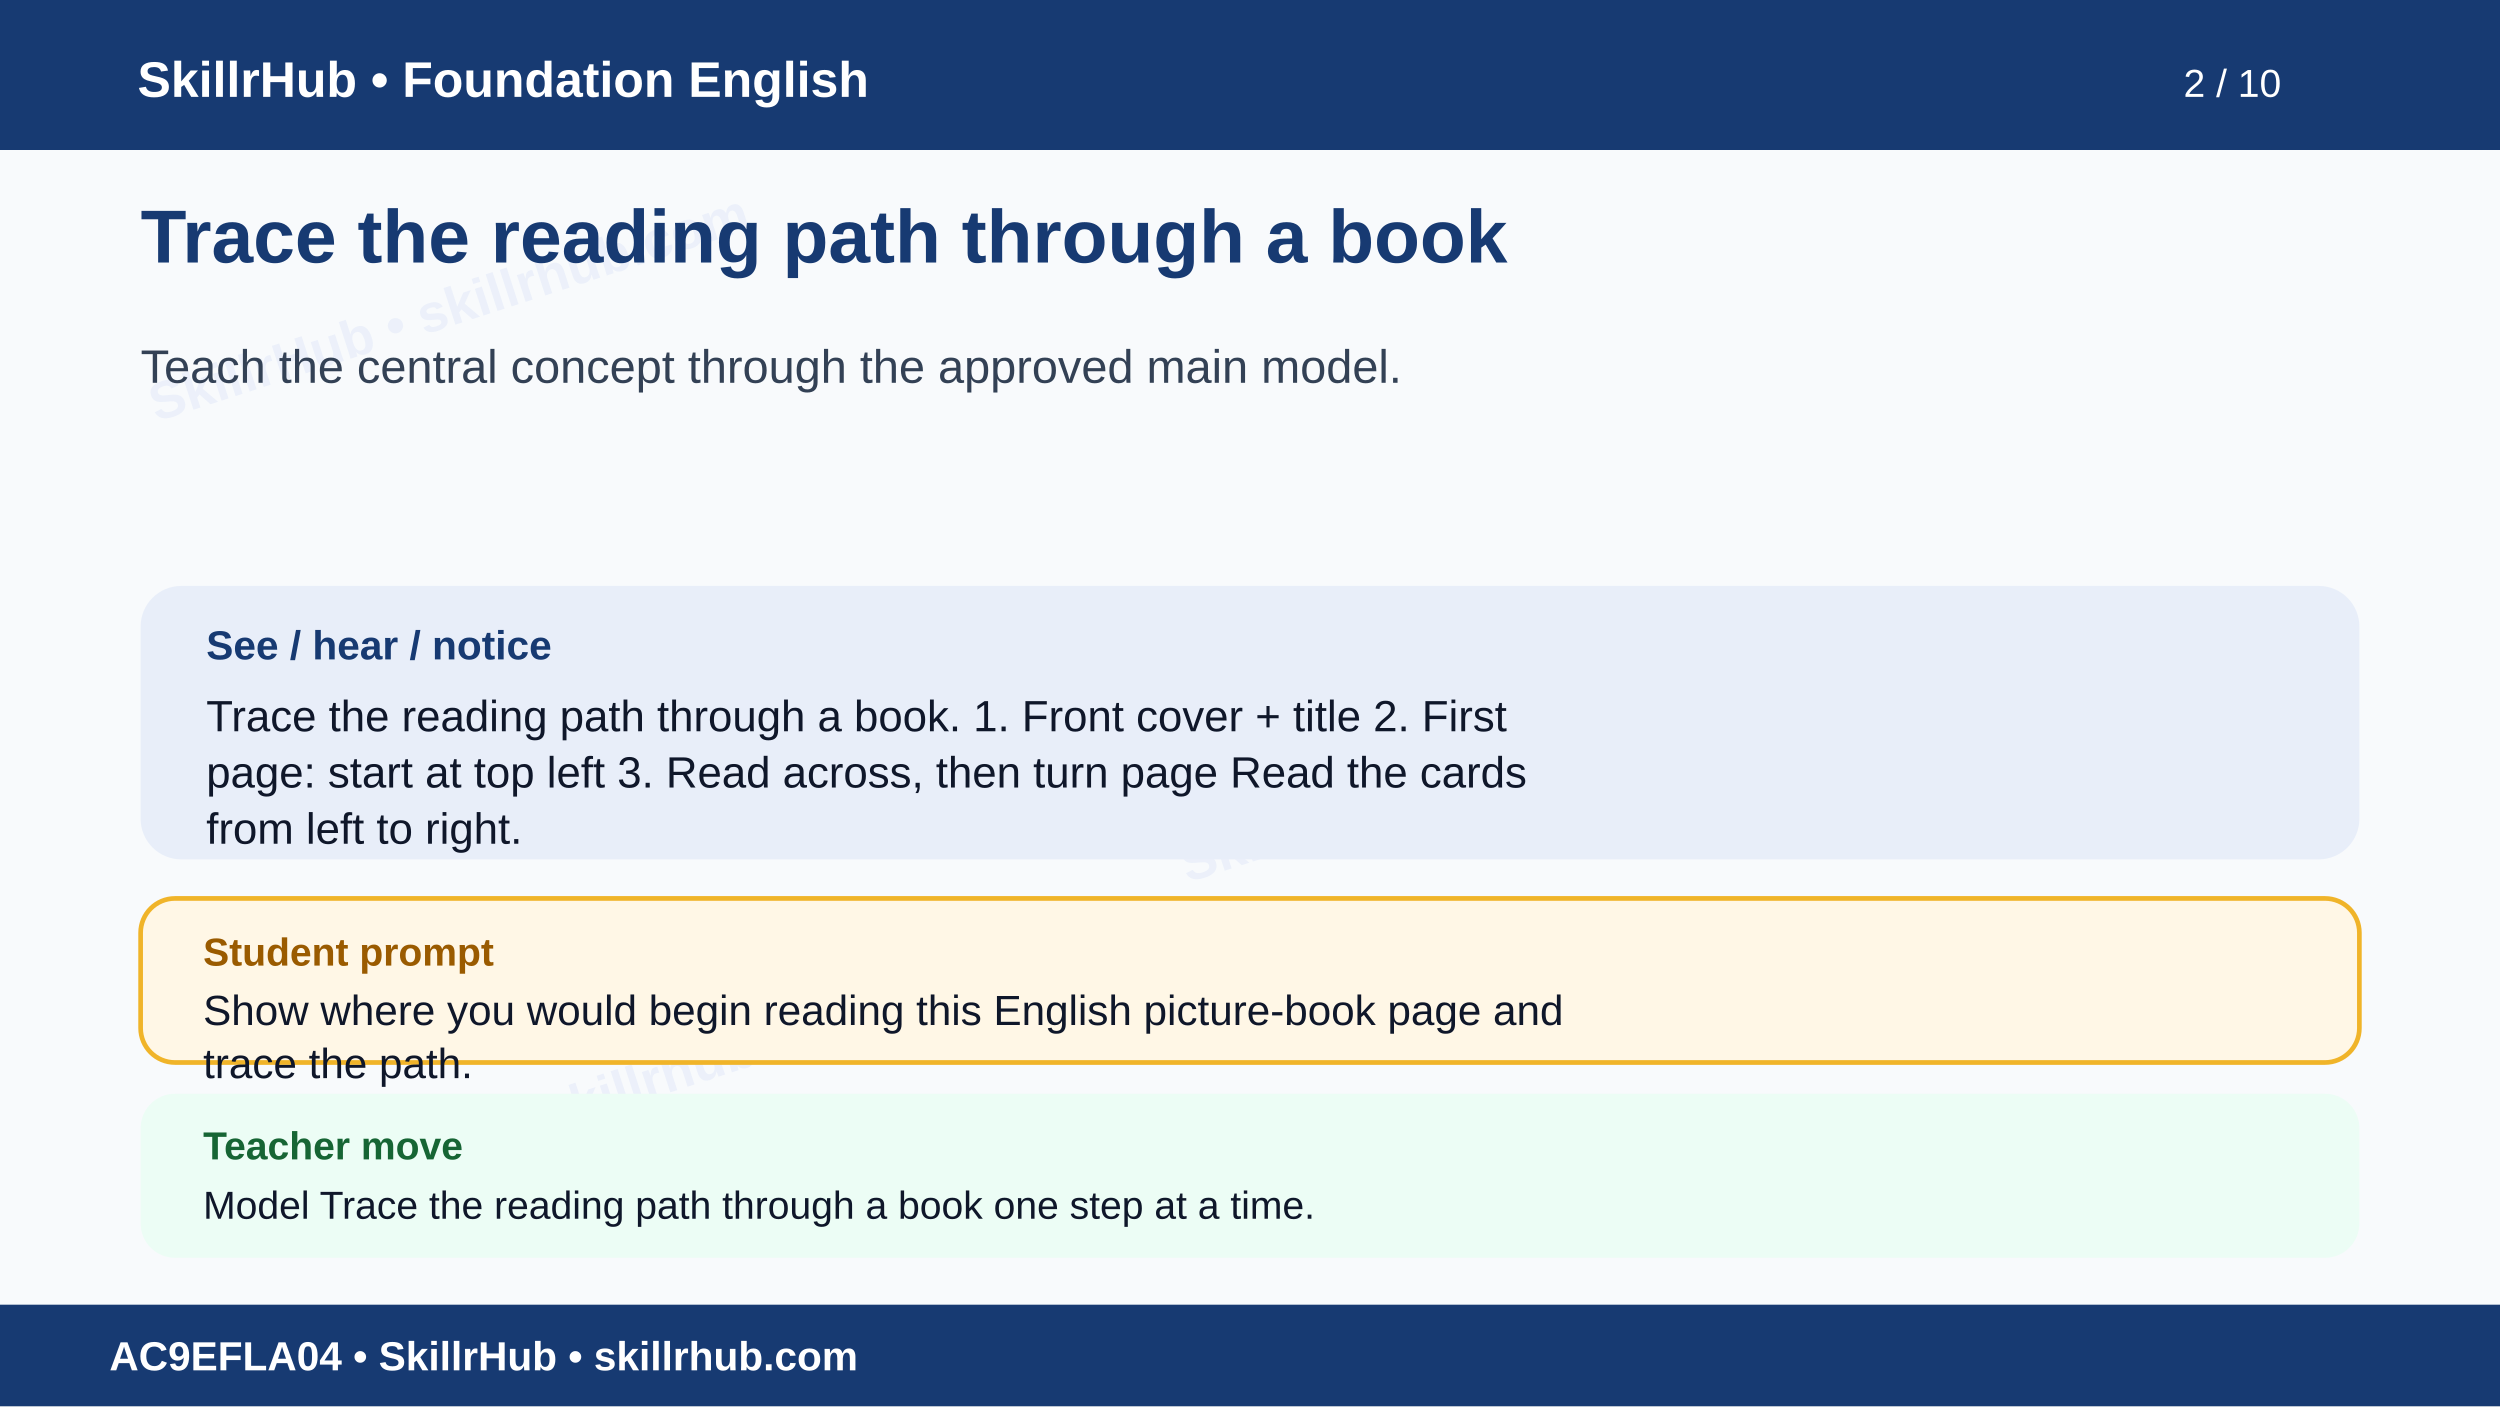
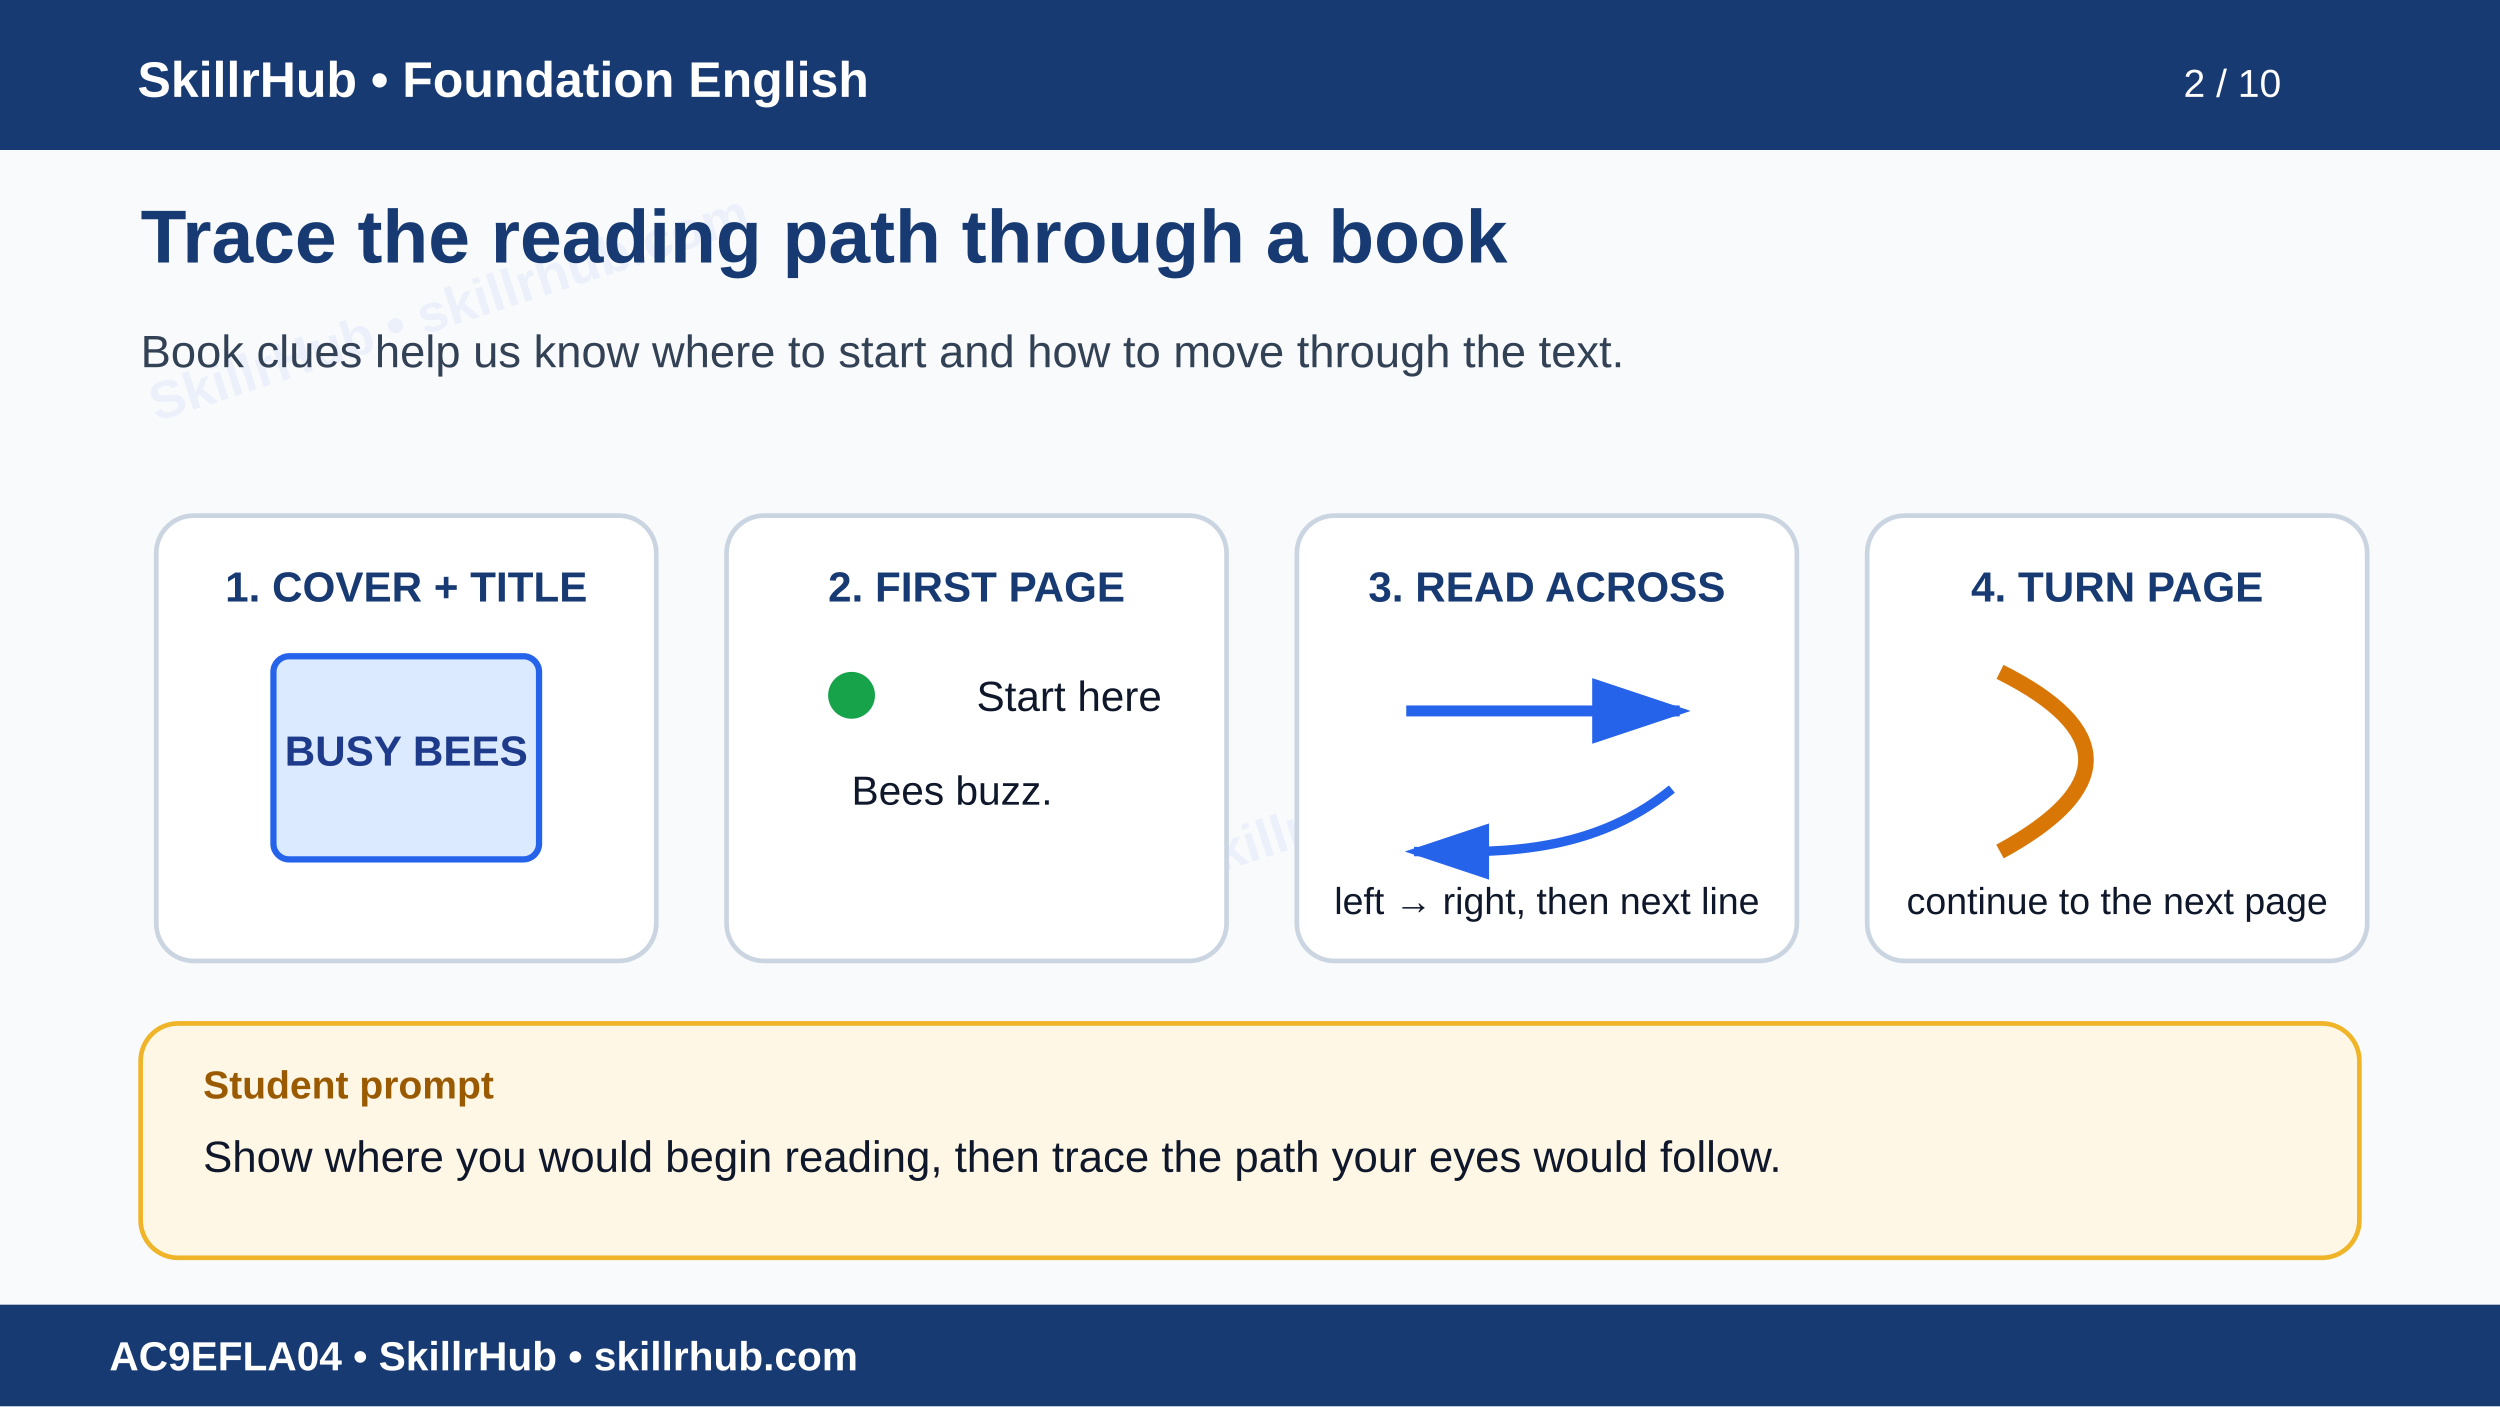
<svg xmlns="http://www.w3.org/2000/svg" width="1600" height="900" viewBox="0 0 1600 900" role="img" aria-labelledby="t d">
  <rect width="1600" height="900" fill="#f8fafc" />
  <g opacity=".055" fill="#1d4ed8" font-family="Arial" font-size="34" font-weight="700">
    <text x="100" y="270" transform="rotate(-18 100 270)">SkillrHub • skillrhub.com</text>
    <text x="760" y="565" transform="rotate(-18 760 565)">SkillrHub • skillrhub.com</text>
-     <text x="180" y="780" transform="rotate(-18 180 780)">SkillrHub • skillrhub.com</text>
  </g>
  <rect width="1600" height="96" fill="#173a72" />
  <text x="88" y="62" fill="#fff" font-family="Arial" font-size="32" font-weight="700">SkillrHub • Foundation English</text>
  <text x="1460" y="62" text-anchor="end" fill="#fff" font-family="Arial" font-size="25">2 / 10</text>
-   <text x="90" y="168" fill="#173a72" font-family="Arial,Helvetica,sans-serif" font-size="48" font-weight="700">Trace the reading path through a book</text>
-   <text x="90" y="245" fill="#334155" font-family="Arial,Helvetica,sans-serif" font-size="30" font-weight="400">Teach the central concept through the approved main model.</text>
-   <rect x="90" y="375" width="1420" height="175" rx="26" fill="#e8eef9" />
-   <text x="132" y="422" fill="#173a72" font-family="Arial" font-size="26" font-weight="700">See / hear / notice</text>
-   <text x="132" y="468" fill="#0f172a" font-family="Arial,Helvetica,sans-serif" font-size="28" font-weight="400">Trace the reading path through a book. 1. Front cover + title 2. First</text>
-   <text x="132" y="504" fill="#0f172a" font-family="Arial,Helvetica,sans-serif" font-size="28" font-weight="400">page: start at top left 3. Read across, then turn page Read the cards</text>
-   <text x="132" y="540" fill="#0f172a" font-family="Arial,Helvetica,sans-serif" font-size="28" font-weight="400">from left to right.</text>
-   <rect x="90" y="575" width="1420" height="105" rx="22" fill="#fff7e6" stroke="#f0b429" stroke-width="3" />
-   <text x="130" y="618" fill="#9a5b00" font-family="Arial" font-size="25" font-weight="700">Student prompt</text>
-   <text x="130" y="656" fill="#0f172a" font-family="Arial,Helvetica,sans-serif" font-size="27" font-weight="400">Show where you would begin reading this English picture-book page and</text>
-   <text x="130" y="690" fill="#0f172a" font-family="Arial,Helvetica,sans-serif" font-size="27" font-weight="400">trace the path.</text>
-   <rect x="90" y="700" width="1420" height="105" rx="22" fill="#ecfdf5" />
-   <text x="130" y="742" fill="#166534" font-family="Arial" font-size="25" font-weight="700">Teacher move</text>
-   <text x="130" y="780" fill="#0f172a" font-family="Arial,Helvetica,sans-serif" font-size="25" font-weight="400">Model Trace the reading path through a book one step at a time.</text>
+   <text x="90" y="168" fill="#173a72" font-family="Arial" font-size="48" font-weight="700">Trace the reading path through a book</text>
+   <text x="90" y="235" fill="#334155" font-family="Arial" font-size="29">Book clues help us know where to start and how to move through the text.</text>
+   <rect x="100" y="330" width="320" height="285" rx="24" fill="#fff" stroke="#cbd5e1" stroke-width="3" />
+   <rect x="465" y="330" width="320" height="285" rx="24" fill="#fff" stroke="#cbd5e1" stroke-width="3" />
+   <rect x="830" y="330" width="320" height="285" rx="24" fill="#fff" stroke="#cbd5e1" stroke-width="3" />
+   <rect x="1195" y="330" width="320" height="285" rx="24" fill="#fff" stroke="#cbd5e1" stroke-width="3" />
+   <text x="260" y="385" text-anchor="middle" fill="#173a72" font-family="Arial" font-size="27" font-weight="700">1. COVER + TITLE</text>
+   <rect x="175" y="420" width="170" height="130" rx="10" fill="#dbeafe" stroke="#2563eb" stroke-width="4" />
+   <text x="260" y="490" text-anchor="middle" fill="#1e3a8a" font-family="Arial" font-size="27" font-weight="700">BUSY BEES</text>
+   <text x="625" y="385" text-anchor="middle" fill="#173a72" font-family="Arial" font-size="27" font-weight="700">2. FIRST PAGE</text>
+   <circle cx="545" cy="445" r="15" fill="#16a34a" />
+   <text x="625" y="455" fill="#0f172a" font-family="Arial" font-size="27">Start here</text>
+   <text x="545" y="515" fill="#0f172a" font-family="Arial" font-size="26">Bees buzz.</text>
+   <text x="990" y="385" text-anchor="middle" fill="#173a72" font-family="Arial" font-size="27" font-weight="700">3. READ ACROSS</text>
+   <path d="M900 455 H1075" stroke="#2563eb" stroke-width="7" marker-end="url(#a)" />
+   <path d="M1070 505 C1015 550 950 545 905 545" fill="none" stroke="#2563eb" stroke-width="6" marker-end="url(#a)" />
+   <text x="990" y="585" text-anchor="middle" fill="#0f172a" font-family="Arial" font-size="24">left → right, then next line</text>
+   <text x="1355" y="385" text-anchor="middle" fill="#173a72" font-family="Arial" font-size="27" font-weight="700">4. TURN PAGE</text>
+   <path d="M1280 430 Q1390 485 1280 545" fill="none" stroke="#d97706" stroke-width="10" />
+   <text x="1355" y="585" text-anchor="middle" fill="#0f172a" font-family="Arial" font-size="24">continue to the next page</text>
+   <defs>
+     <marker id="a" markerWidth="10" markerHeight="10" refX="8" refY="3" orient="auto">
+       <path d="M0,0 L0,6 L9,3 z" fill="#2563eb" />
+     </marker>
+   </defs>
+   <rect x="90" y="655" width="1420" height="150" rx="24" fill="#fff7e6" stroke="#f0b429" stroke-width="3" />
+   <text x="130" y="703" fill="#9a5b00" font-family="Arial" font-size="25" font-weight="700">Student prompt</text>
+   <text x="130" y="750" fill="#0f172a" font-family="Arial" font-size="28">Show where you would begin reading, then trace the path your eyes would follow.</text>
  <rect y="835" width="1600" height="65" fill="#173a72" />
  <text x="70" y="877" fill="#fff" font-family="Arial" font-size="26" font-weight="700">AC9EFLA04 • SkillrHub • skillrhub.com</text>
</svg>
